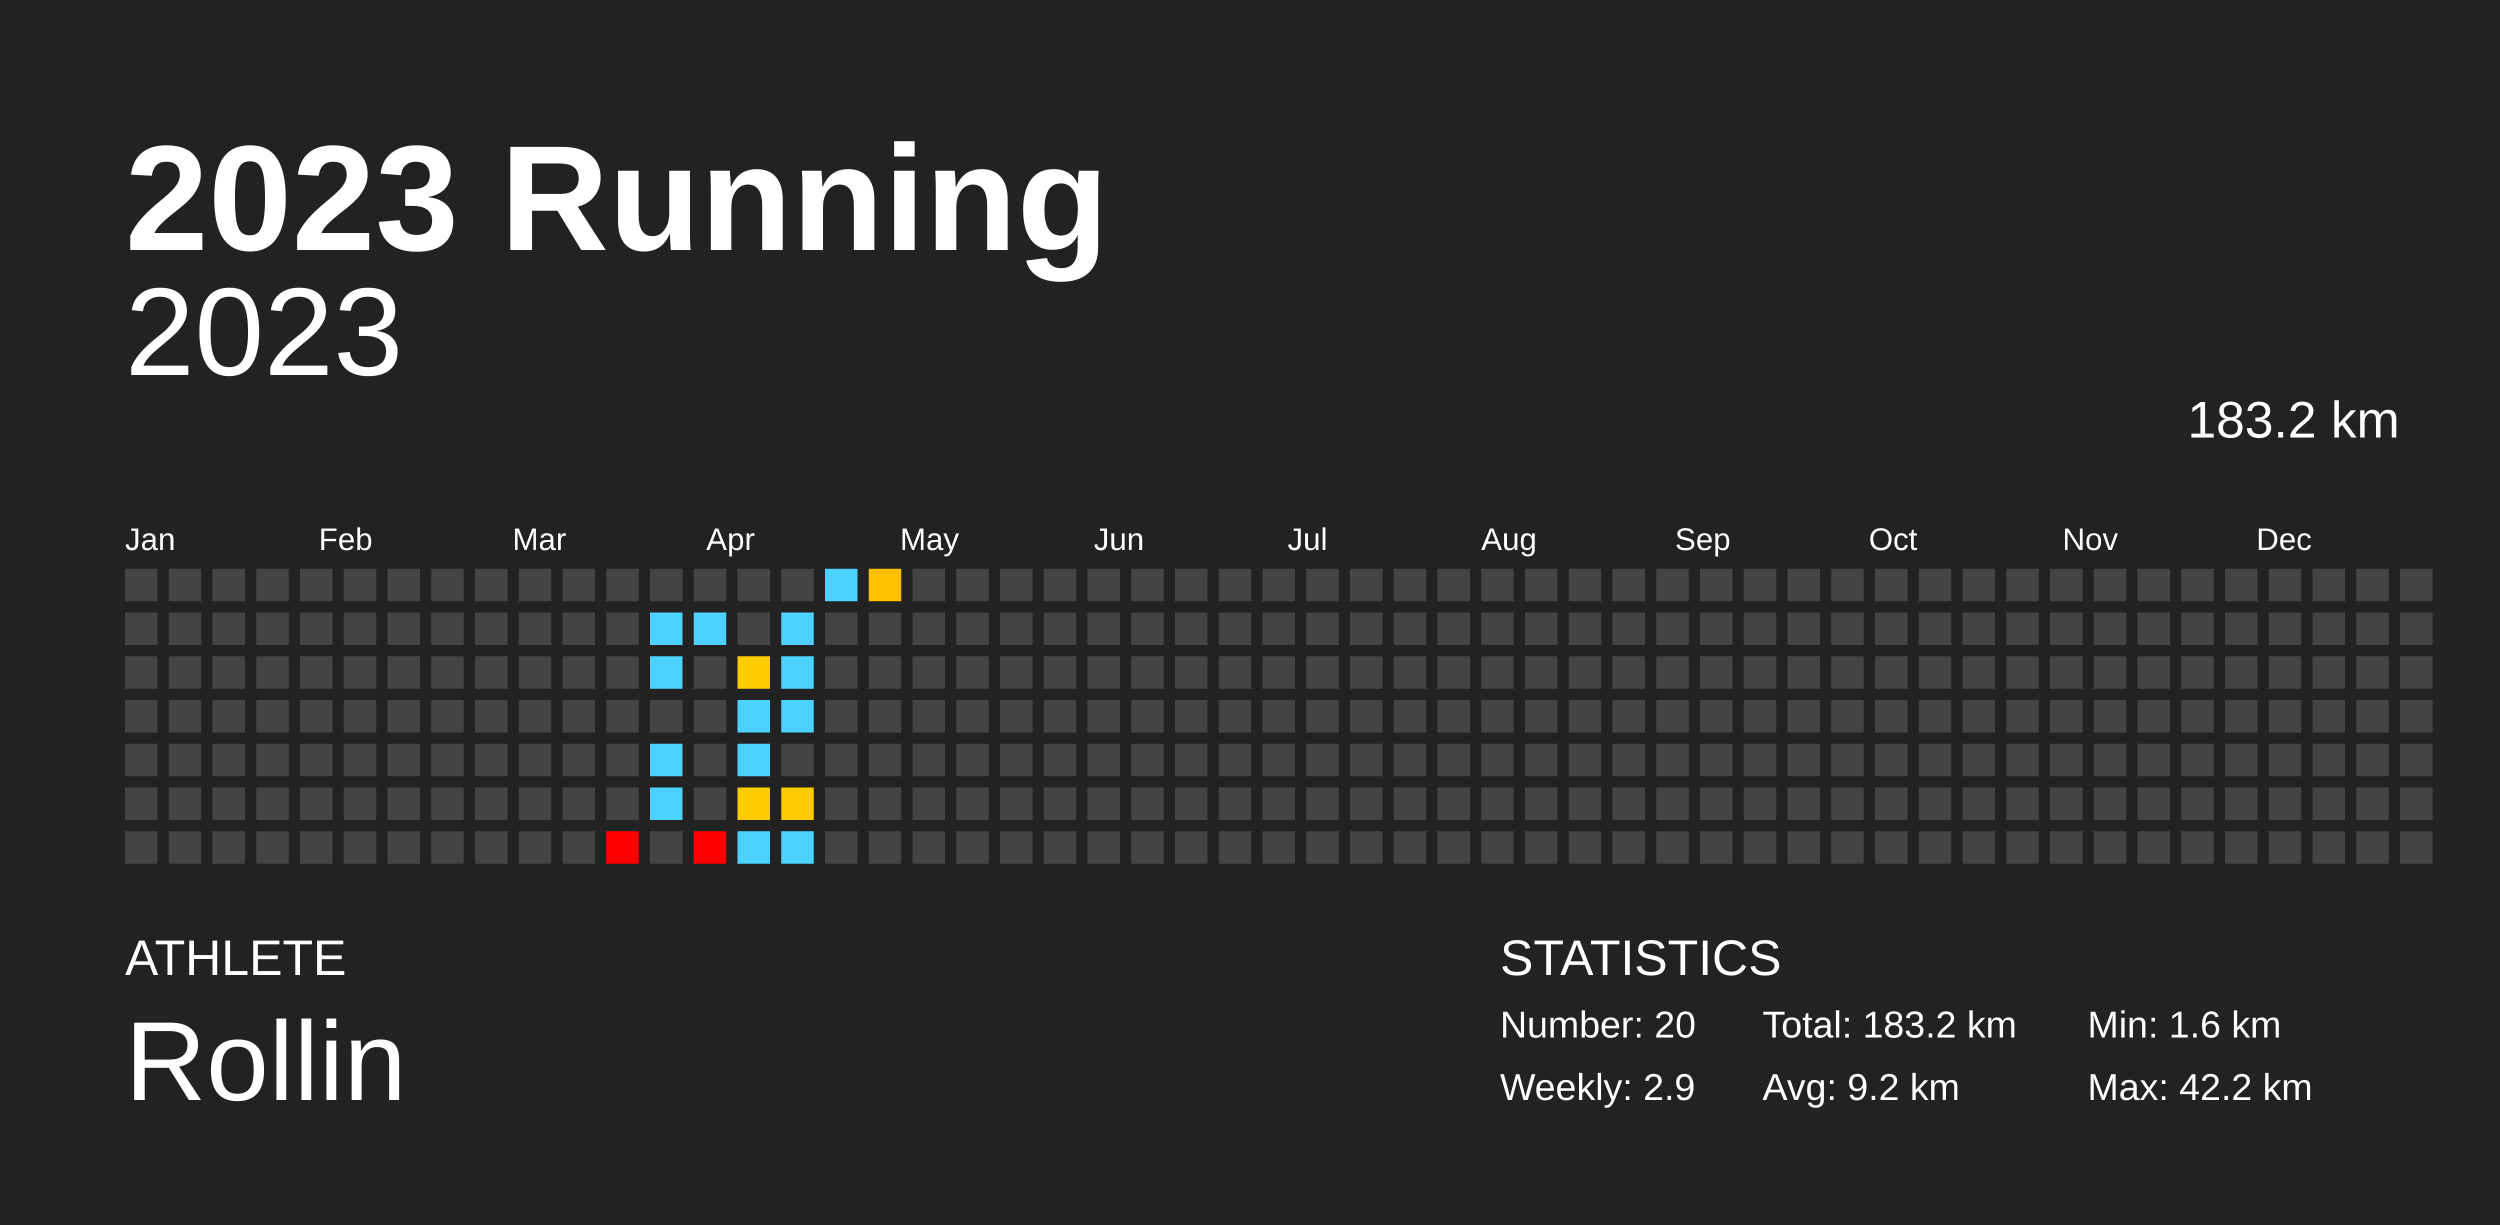
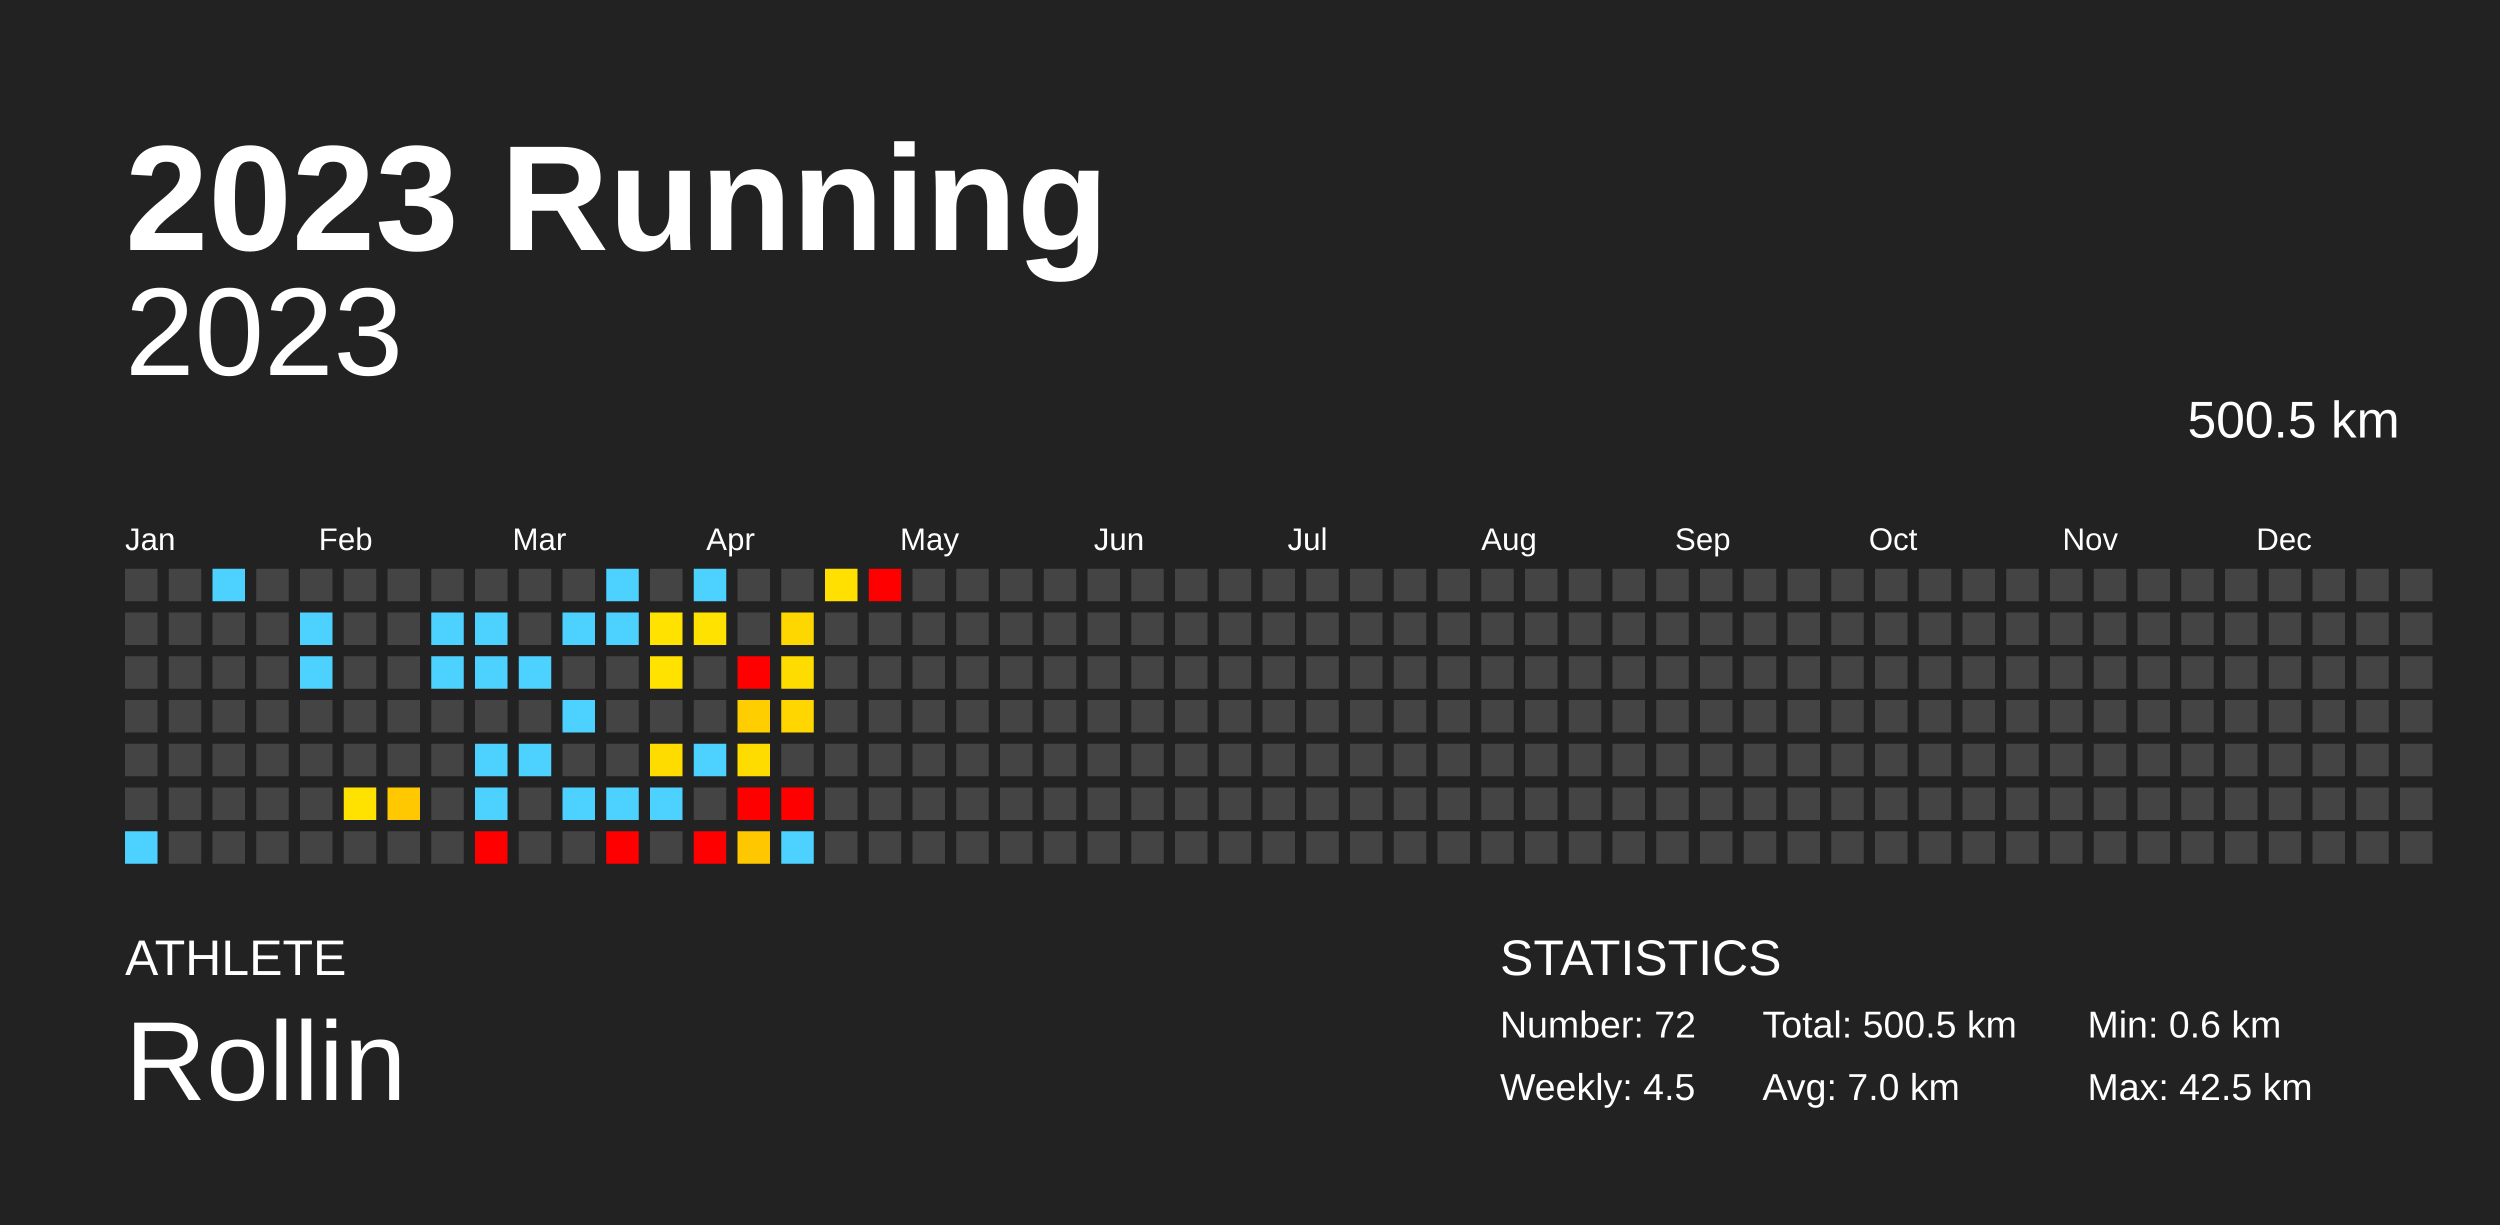
<svg xmlns="http://www.w3.org/2000/svg" baseProfile="full" height="98mm" version="1.1" viewBox="0,0,200,98" width="200mm">
  <defs />
  <rect fill="#222222" height="98" width="200" x="0" y="0" />
  <text fill="#FFFFFF" style="font-size:12px; font-family:Arial; font-weight:bold;" x="10" y="20">2023 Running</text>
  <text fill="#FFFFFF" style="font-size:4px; font-family:Arial" x="10" y="78">ATHLETE</text>
  <text fill="#FFFFFF" style="font-size:9px; font-family:Arial" x="10" y="88">Rollin</text>
  <text fill="#FFFFFF" style="font-size:4px; font-family:Arial" x="120" y="78">STATISTICS</text>
-   <text fill="#FFFFFF" style="font-size:3px; font-family:Arial" x="120" y="83">Number: 20</text>
-   <text fill="#FFFFFF" style="font-size:3px; font-family:Arial" x="120" y="88">Weekly: 2.9</text>
-   <text fill="#FFFFFF" style="font-size:3px; font-family:Arial" x="141" y="83">Total: 183.2 km</text>
-   <text fill="#FFFFFF" style="font-size:3px; font-family:Arial" x="141" y="88">Avg: 9.2 km</text>
-   <text fill="#FFFFFF" style="font-size:3px; font-family:Arial" x="167" y="83">Min: 1.6 km</text>
-   <text fill="#FFFFFF" style="font-size:3px; font-family:Arial" x="167" y="88">Max: 42.2 km</text>
+   <text fill="#FFFFFF" style="font-size:3px; font-family:Arial" x="120" y="83">Number: 72</text>
+   <text fill="#FFFFFF" style="font-size:3px; font-family:Arial" x="120" y="88">Weekly: 4.5</text>
+   <text fill="#FFFFFF" style="font-size:3px; font-family:Arial" x="141" y="83">Total: 500.5 km</text>
+   <text fill="#FFFFFF" style="font-size:3px; font-family:Arial" x="141" y="88">Avg: 7.0 km</text>
+   <text fill="#FFFFFF" style="font-size:3px; font-family:Arial" x="167" y="83">Min: 0.6 km</text>
+   <text fill="#FFFFFF" style="font-size:3px; font-family:Arial" x="167" y="88">Max: 42.5 km</text>
  <text alignment-baseline="hanging" fill="#FFFFFF" style="font-size:10.0px; font-family:Arial;" x="10" y="30">2023</text>
-   <text alignment-baseline="hanging" fill="#FFFFFF" style="font-size:4.125px; font-family:Arial;" x="175" y="35">183.2 km</text>
+   <text alignment-baseline="hanging" fill="#FFFFFF" style="font-size:4.125px; font-family:Arial;" x="175" y="35">500.5 km</text>
  <text fill="#FFFFFF" style="font-size:2.5px; font-family:Arial" x="10.0" y="44">Jan</text>
  <text fill="#FFFFFF" style="font-size:2.5px; font-family:Arial" x="25.5" y="44">Feb</text>
  <text fill="#FFFFFF" style="font-size:2.5px; font-family:Arial" x="41.0" y="44">Mar</text>
  <text fill="#FFFFFF" style="font-size:2.5px; font-family:Arial" x="56.5" y="44">Apr</text>
  <text fill="#FFFFFF" style="font-size:2.5px; font-family:Arial" x="72.0" y="44">May</text>
  <text fill="#FFFFFF" style="font-size:2.5px; font-family:Arial" x="87.5" y="44">Jun</text>
  <text fill="#FFFFFF" style="font-size:2.5px; font-family:Arial" x="103.0" y="44">Jul</text>
  <text fill="#FFFFFF" style="font-size:2.5px; font-family:Arial" x="118.5" y="44">Aug</text>
  <text fill="#FFFFFF" style="font-size:2.5px; font-family:Arial" x="134.0" y="44">Sep</text>
  <text fill="#FFFFFF" style="font-size:2.5px; font-family:Arial" x="149.5" y="44">Oct</text>
  <text fill="#FFFFFF" style="font-size:2.5px; font-family:Arial" x="165.0" y="44">Nov</text>
  <text fill="#FFFFFF" style="font-size:2.5px; font-family:Arial" x="180.5" y="44">Dec</text>
  <rect fill="#444444" height="2.6" width="2.6" x="10.0" y="45.5" />
  <rect fill="#444444" height="2.6" width="2.6" x="10.0" y="49.0" />
  <rect fill="#444444" height="2.6" width="2.6" x="10.0" y="52.5" />
  <rect fill="#444444" height="2.6" width="2.6" x="10.0" y="56.0" />
  <rect fill="#444444" height="2.6" width="2.6" x="10.0" y="59.5" />
  <rect fill="#444444" height="2.6" width="2.6" x="10.0" y="63.0" />
-   <rect fill="#444444" height="2.6" width="2.6" x="10.0" y="66.5" />
+   <rect fill="#4dd2ff" height="2.6" width="2.6" x="10.0" y="66.5" />
  <rect fill="#444444" height="2.6" width="2.6" x="13.5" y="45.5" />
  <rect fill="#444444" height="2.6" width="2.6" x="13.5" y="49.0" />
  <rect fill="#444444" height="2.6" width="2.6" x="13.5" y="52.5" />
  <rect fill="#444444" height="2.6" width="2.6" x="13.5" y="56.0" />
  <rect fill="#444444" height="2.6" width="2.6" x="13.5" y="59.5" />
  <rect fill="#444444" height="2.6" width="2.6" x="13.5" y="63.0" />
  <rect fill="#444444" height="2.6" width="2.6" x="13.5" y="66.5" />
-   <rect fill="#444444" height="2.6" width="2.6" x="17.0" y="45.5" />
+   <rect fill="#4dd2ff" height="2.6" width="2.6" x="17.0" y="45.5" />
  <rect fill="#444444" height="2.6" width="2.6" x="17.0" y="49.0" />
  <rect fill="#444444" height="2.6" width="2.6" x="17.0" y="52.5" />
  <rect fill="#444444" height="2.6" width="2.6" x="17.0" y="56.0" />
  <rect fill="#444444" height="2.6" width="2.6" x="17.0" y="59.5" />
  <rect fill="#444444" height="2.6" width="2.6" x="17.0" y="63.0" />
  <rect fill="#444444" height="2.6" width="2.6" x="17.0" y="66.5" />
  <rect fill="#444444" height="2.6" width="2.6" x="20.5" y="45.5" />
  <rect fill="#444444" height="2.6" width="2.6" x="20.5" y="49.0" />
  <rect fill="#444444" height="2.6" width="2.6" x="20.5" y="52.5" />
  <rect fill="#444444" height="2.6" width="2.6" x="20.5" y="56.0" />
  <rect fill="#444444" height="2.6" width="2.6" x="20.5" y="59.5" />
  <rect fill="#444444" height="2.6" width="2.6" x="20.5" y="63.0" />
  <rect fill="#444444" height="2.6" width="2.6" x="20.5" y="66.5" />
  <rect fill="#444444" height="2.6" width="2.6" x="24.0" y="45.5" />
-   <rect fill="#444444" height="2.6" width="2.6" x="24.0" y="49.0" />
-   <rect fill="#444444" height="2.6" width="2.6" x="24.0" y="52.5" />
+   <rect fill="#4dd2ff" height="2.6" width="2.6" x="24.0" y="49.0" />
+   <rect fill="#4dd2ff" height="2.6" width="2.6" x="24.0" y="52.5" />
  <rect fill="#444444" height="2.6" width="2.6" x="24.0" y="56.0" />
  <rect fill="#444444" height="2.6" width="2.6" x="24.0" y="59.5" />
  <rect fill="#444444" height="2.6" width="2.6" x="24.0" y="63.0" />
  <rect fill="#444444" height="2.6" width="2.6" x="24.0" y="66.5" />
  <rect fill="#444444" height="2.6" width="2.6" x="27.5" y="45.5" />
  <rect fill="#444444" height="2.6" width="2.6" x="27.5" y="49.0" />
  <rect fill="#444444" height="2.6" width="2.6" x="27.5" y="52.5" />
  <rect fill="#444444" height="2.6" width="2.6" x="27.5" y="56.0" />
  <rect fill="#444444" height="2.6" width="2.6" x="27.5" y="59.5" />
-   <rect fill="#444444" height="2.6" width="2.6" x="27.5" y="63.0" />
+   <rect fill="#ffe200" height="2.6" width="2.6" x="27.5" y="63.0" />
  <rect fill="#444444" height="2.6" width="2.6" x="27.5" y="66.5" />
  <rect fill="#444444" height="2.6" width="2.6" x="31.0" y="45.5" />
  <rect fill="#444444" height="2.6" width="2.6" x="31.0" y="49.0" />
  <rect fill="#444444" height="2.6" width="2.6" x="31.0" y="52.5" />
  <rect fill="#444444" height="2.6" width="2.6" x="31.0" y="56.0" />
  <rect fill="#444444" height="2.6" width="2.6" x="31.0" y="59.5" />
-   <rect fill="#444444" height="2.6" width="2.6" x="31.0" y="63.0" />
+   <rect fill="#ffc800" height="2.6" width="2.6" x="31.0" y="63.0" />
  <rect fill="#444444" height="2.6" width="2.6" x="31.0" y="66.5" />
  <rect fill="#444444" height="2.6" width="2.6" x="34.5" y="45.5" />
-   <rect fill="#444444" height="2.6" width="2.6" x="34.5" y="49.0" />
-   <rect fill="#444444" height="2.6" width="2.6" x="34.5" y="52.5" />
+   <rect fill="#4dd2ff" height="2.6" width="2.6" x="34.5" y="49.0" />
+   <rect fill="#4dd2ff" height="2.6" width="2.6" x="34.5" y="52.5" />
  <rect fill="#444444" height="2.6" width="2.6" x="34.5" y="56.0" />
  <rect fill="#444444" height="2.6" width="2.6" x="34.5" y="59.5" />
  <rect fill="#444444" height="2.6" width="2.6" x="34.5" y="63.0" />
  <rect fill="#444444" height="2.6" width="2.6" x="34.5" y="66.5" />
  <rect fill="#444444" height="2.6" width="2.6" x="38.0" y="45.5" />
-   <rect fill="#444444" height="2.6" width="2.6" x="38.0" y="49.0" />
-   <rect fill="#444444" height="2.6" width="2.6" x="38.0" y="52.5" />
+   <rect fill="#4dd2ff" height="2.6" width="2.6" x="38.0" y="49.0" />
+   <rect fill="#4dd2ff" height="2.6" width="2.6" x="38.0" y="52.5" />
  <rect fill="#444444" height="2.6" width="2.6" x="38.0" y="56.0" />
-   <rect fill="#444444" height="2.6" width="2.6" x="38.0" y="59.5" />
-   <rect fill="#444444" height="2.6" width="2.6" x="38.0" y="63.0" />
-   <rect fill="#444444" height="2.6" width="2.6" x="38.0" y="66.5" />
+   <rect fill="#4dd2ff" height="2.6" width="2.6" x="38.0" y="59.5" />
+   <rect fill="#4dd2ff" height="2.6" width="2.6" x="38.0" y="63.0" />
+   <rect fill="red" height="2.6" width="2.6" x="38.0" y="66.5" />
  <rect fill="#444444" height="2.6" width="2.6" x="41.5" y="45.5" />
  <rect fill="#444444" height="2.6" width="2.6" x="41.5" y="49.0" />
-   <rect fill="#444444" height="2.6" width="2.6" x="41.5" y="52.5" />
+   <rect fill="#4dd2ff" height="2.6" width="2.6" x="41.5" y="52.5" />
  <rect fill="#444444" height="2.6" width="2.6" x="41.5" y="56.0" />
-   <rect fill="#444444" height="2.6" width="2.6" x="41.5" y="59.5" />
+   <rect fill="#4dd2ff" height="2.6" width="2.6" x="41.5" y="59.5" />
  <rect fill="#444444" height="2.6" width="2.6" x="41.5" y="63.0" />
  <rect fill="#444444" height="2.6" width="2.6" x="41.5" y="66.5" />
  <rect fill="#444444" height="2.6" width="2.6" x="45.0" y="45.5" />
-   <rect fill="#444444" height="2.6" width="2.6" x="45.0" y="49.0" />
+   <rect fill="#4dd2ff" height="2.6" width="2.6" x="45.0" y="49.0" />
  <rect fill="#444444" height="2.6" width="2.6" x="45.0" y="52.5" />
-   <rect fill="#444444" height="2.6" width="2.6" x="45.0" y="56.0" />
+   <rect fill="#4dd2ff" height="2.6" width="2.6" x="45.0" y="56.0" />
  <rect fill="#444444" height="2.6" width="2.6" x="45.0" y="59.5" />
-   <rect fill="#444444" height="2.6" width="2.6" x="45.0" y="63.0" />
+   <rect fill="#4dd2ff" height="2.6" width="2.6" x="45.0" y="63.0" />
  <rect fill="#444444" height="2.6" width="2.6" x="45.0" y="66.5" />
-   <rect fill="#444444" height="2.6" width="2.6" x="48.5" y="45.5" />
-   <rect fill="#444444" height="2.6" width="2.6" x="48.5" y="49.0" />
+   <rect fill="#4dd2ff" height="2.6" width="2.6" x="48.5" y="45.5" />
+   <rect fill="#4dd2ff" height="2.6" width="2.6" x="48.5" y="49.0" />
  <rect fill="#444444" height="2.6" width="2.6" x="48.5" y="52.5" />
  <rect fill="#444444" height="2.6" width="2.6" x="48.5" y="56.0" />
  <rect fill="#444444" height="2.6" width="2.6" x="48.5" y="59.5" />
-   <rect fill="#444444" height="2.6" width="2.6" x="48.5" y="63.0" />
+   <rect fill="#4dd2ff" height="2.6" width="2.6" x="48.5" y="63.0" />
  <rect fill="red" height="2.6" width="2.6" x="48.5" y="66.5" />
  <rect fill="#444444" height="2.6" width="2.6" x="52.0" y="45.5" />
-   <rect fill="#4dd2ff" height="2.6" width="2.6" x="52.0" y="49.0" />
-   <rect fill="#4dd2ff" height="2.6" width="2.6" x="52.0" y="52.5" />
+   <rect fill="#ffe200" height="2.6" width="2.6" x="52.0" y="49.0" />
+   <rect fill="#ffe200" height="2.6" width="2.6" x="52.0" y="52.5" />
  <rect fill="#444444" height="2.6" width="2.6" x="52.0" y="56.0" />
-   <rect fill="#4dd2ff" height="2.6" width="2.6" x="52.0" y="59.5" />
+   <rect fill="#ffdc00" height="2.6" width="2.6" x="52.0" y="59.5" />
  <rect fill="#4dd2ff" height="2.6" width="2.6" x="52.0" y="63.0" />
  <rect fill="#444444" height="2.6" width="2.6" x="52.0" y="66.5" />
-   <rect fill="#444444" height="2.6" width="2.6" x="55.5" y="45.5" />
-   <rect fill="#4dd2ff" height="2.6" width="2.6" x="55.5" y="49.0" />
+   <rect fill="#4dd2ff" height="2.6" width="2.6" x="55.5" y="45.5" />
+   <rect fill="#ffe200" height="2.6" width="2.6" x="55.5" y="49.0" />
  <rect fill="#444444" height="2.6" width="2.6" x="55.5" y="52.5" />
  <rect fill="#444444" height="2.6" width="2.6" x="55.5" y="56.0" />
-   <rect fill="#444444" height="2.6" width="2.6" x="55.5" y="59.5" />
+   <rect fill="#4dd2ff" height="2.6" width="2.6" x="55.5" y="59.5" />
  <rect fill="#444444" height="2.6" width="2.6" x="55.5" y="63.0" />
  <rect fill="red" height="2.6" width="2.6" x="55.5" y="66.5" />
  <rect fill="#444444" height="2.6" width="2.6" x="59.0" y="45.5" />
  <rect fill="#444444" height="2.6" width="2.6" x="59.0" y="49.0" />
-   <rect fill="#ffcc00" height="2.6" width="2.6" x="59.0" y="52.5" />
-   <rect fill="#4dd2ff" height="2.6" width="2.6" x="59.0" y="56.0" />
-   <rect fill="#4dd2ff" height="2.6" width="2.6" x="59.0" y="59.5" />
-   <rect fill="#ffcc00" height="2.6" width="2.6" x="59.0" y="63.0" />
-   <rect fill="#4dd2ff" height="2.6" width="2.6" x="59.0" y="66.5" />
+   <rect fill="red" height="2.6" width="2.6" x="59.0" y="52.5" />
+   <rect fill="#ffce00" height="2.6" width="2.6" x="59.0" y="56.0" />
+   <rect fill="#ffdc00" height="2.6" width="2.6" x="59.0" y="59.5" />
+   <rect fill="red" height="2.6" width="2.6" x="59.0" y="63.0" />
+   <rect fill="#ffc700" height="2.6" width="2.6" x="59.0" y="66.5" />
  <rect fill="#444444" height="2.6" width="2.6" x="62.5" y="45.5" />
-   <rect fill="#4dd2ff" height="2.6" width="2.6" x="62.5" y="49.0" />
-   <rect fill="#4dd2ff" height="2.6" width="2.6" x="62.5" y="52.5" />
-   <rect fill="#4dd2ff" height="2.6" width="2.6" x="62.5" y="56.0" />
+   <rect fill="#ffd700" height="2.6" width="2.6" x="62.5" y="49.0" />
+   <rect fill="#ffdc00" height="2.6" width="2.6" x="62.5" y="52.5" />
+   <rect fill="#ffd600" height="2.6" width="2.6" x="62.5" y="56.0" />
  <rect fill="#444444" height="2.6" width="2.6" x="62.5" y="59.5" />
-   <rect fill="#ffca00" height="2.6" width="2.6" x="62.5" y="63.0" />
+   <rect fill="red" height="2.6" width="2.6" x="62.5" y="63.0" />
  <rect fill="#4dd2ff" height="2.6" width="2.6" x="62.5" y="66.5" />
-   <rect fill="#4dd2ff" height="2.6" width="2.6" x="66.0" y="45.5" />
+   <rect fill="#ffe000" height="2.6" width="2.6" x="66.0" y="45.5" />
  <rect fill="#444444" height="2.6" width="2.6" x="66.0" y="49.0" />
  <rect fill="#444444" height="2.6" width="2.6" x="66.0" y="52.5" />
  <rect fill="#444444" height="2.6" width="2.6" x="66.0" y="56.0" />
  <rect fill="#444444" height="2.6" width="2.6" x="66.0" y="59.5" />
  <rect fill="#444444" height="2.6" width="2.6" x="66.0" y="63.0" />
  <rect fill="#444444" height="2.6" width="2.6" x="66.0" y="66.5" />
-   <rect fill="#ffbf00" height="2.6" width="2.6" x="69.5" y="45.5" />
+   <rect fill="red" height="2.6" width="2.6" x="69.5" y="45.5" />
  <rect fill="#444444" height="2.6" width="2.6" x="69.5" y="49.0" />
  <rect fill="#444444" height="2.6" width="2.6" x="69.5" y="52.5" />
  <rect fill="#444444" height="2.6" width="2.6" x="69.5" y="56.0" />
  <rect fill="#444444" height="2.6" width="2.6" x="69.5" y="59.5" />
  <rect fill="#444444" height="2.6" width="2.6" x="69.5" y="63.0" />
  <rect fill="#444444" height="2.6" width="2.6" x="69.5" y="66.5" />
  <rect fill="#444444" height="2.6" width="2.6" x="73.0" y="45.5" />
  <rect fill="#444444" height="2.6" width="2.6" x="73.0" y="49.0" />
  <rect fill="#444444" height="2.6" width="2.6" x="73.0" y="52.5" />
  <rect fill="#444444" height="2.6" width="2.6" x="73.0" y="56.0" />
  <rect fill="#444444" height="2.6" width="2.6" x="73.0" y="59.5" />
  <rect fill="#444444" height="2.6" width="2.6" x="73.0" y="63.0" />
  <rect fill="#444444" height="2.6" width="2.6" x="73.0" y="66.5" />
  <rect fill="#444444" height="2.6" width="2.6" x="76.5" y="45.5" />
  <rect fill="#444444" height="2.6" width="2.6" x="76.5" y="49.0" />
  <rect fill="#444444" height="2.6" width="2.6" x="76.5" y="52.5" />
  <rect fill="#444444" height="2.6" width="2.6" x="76.5" y="56.0" />
  <rect fill="#444444" height="2.6" width="2.6" x="76.5" y="59.5" />
  <rect fill="#444444" height="2.6" width="2.6" x="76.5" y="63.0" />
  <rect fill="#444444" height="2.6" width="2.6" x="76.5" y="66.5" />
  <rect fill="#444444" height="2.6" width="2.6" x="80.0" y="45.5" />
  <rect fill="#444444" height="2.6" width="2.6" x="80.0" y="49.0" />
  <rect fill="#444444" height="2.6" width="2.6" x="80.0" y="52.5" />
  <rect fill="#444444" height="2.6" width="2.6" x="80.0" y="56.0" />
  <rect fill="#444444" height="2.6" width="2.6" x="80.0" y="59.5" />
  <rect fill="#444444" height="2.6" width="2.6" x="80.0" y="63.0" />
  <rect fill="#444444" height="2.6" width="2.6" x="80.0" y="66.5" />
  <rect fill="#444444" height="2.6" width="2.6" x="83.5" y="45.5" />
  <rect fill="#444444" height="2.6" width="2.6" x="83.5" y="49.0" />
  <rect fill="#444444" height="2.6" width="2.6" x="83.5" y="52.5" />
  <rect fill="#444444" height="2.6" width="2.6" x="83.5" y="56.0" />
  <rect fill="#444444" height="2.6" width="2.6" x="83.5" y="59.5" />
  <rect fill="#444444" height="2.6" width="2.6" x="83.5" y="63.0" />
  <rect fill="#444444" height="2.6" width="2.6" x="83.5" y="66.5" />
  <rect fill="#444444" height="2.6" width="2.6" x="87.0" y="45.5" />
  <rect fill="#444444" height="2.6" width="2.6" x="87.0" y="49.0" />
  <rect fill="#444444" height="2.6" width="2.6" x="87.0" y="52.5" />
  <rect fill="#444444" height="2.6" width="2.6" x="87.0" y="56.0" />
  <rect fill="#444444" height="2.6" width="2.6" x="87.0" y="59.5" />
  <rect fill="#444444" height="2.6" width="2.6" x="87.0" y="63.0" />
  <rect fill="#444444" height="2.6" width="2.6" x="87.0" y="66.5" />
  <rect fill="#444444" height="2.6" width="2.6" x="90.5" y="45.5" />
  <rect fill="#444444" height="2.6" width="2.6" x="90.5" y="49.0" />
  <rect fill="#444444" height="2.6" width="2.6" x="90.5" y="52.5" />
  <rect fill="#444444" height="2.6" width="2.6" x="90.5" y="56.0" />
  <rect fill="#444444" height="2.6" width="2.6" x="90.5" y="59.5" />
  <rect fill="#444444" height="2.6" width="2.6" x="90.5" y="63.0" />
  <rect fill="#444444" height="2.6" width="2.6" x="90.5" y="66.5" />
  <rect fill="#444444" height="2.6" width="2.6" x="94.0" y="45.5" />
  <rect fill="#444444" height="2.6" width="2.6" x="94.0" y="49.0" />
  <rect fill="#444444" height="2.6" width="2.6" x="94.0" y="52.5" />
  <rect fill="#444444" height="2.6" width="2.6" x="94.0" y="56.0" />
  <rect fill="#444444" height="2.6" width="2.6" x="94.0" y="59.5" />
  <rect fill="#444444" height="2.6" width="2.6" x="94.0" y="63.0" />
  <rect fill="#444444" height="2.6" width="2.6" x="94.0" y="66.5" />
  <rect fill="#444444" height="2.6" width="2.6" x="97.5" y="45.5" />
  <rect fill="#444444" height="2.6" width="2.6" x="97.5" y="49.0" />
  <rect fill="#444444" height="2.6" width="2.6" x="97.5" y="52.5" />
  <rect fill="#444444" height="2.6" width="2.6" x="97.5" y="56.0" />
  <rect fill="#444444" height="2.6" width="2.6" x="97.5" y="59.5" />
  <rect fill="#444444" height="2.6" width="2.6" x="97.5" y="63.0" />
  <rect fill="#444444" height="2.6" width="2.6" x="97.5" y="66.5" />
  <rect fill="#444444" height="2.6" width="2.6" x="101.0" y="45.5" />
  <rect fill="#444444" height="2.6" width="2.6" x="101.0" y="49.0" />
  <rect fill="#444444" height="2.6" width="2.6" x="101.0" y="52.5" />
  <rect fill="#444444" height="2.6" width="2.6" x="101.0" y="56.0" />
  <rect fill="#444444" height="2.6" width="2.6" x="101.0" y="59.5" />
  <rect fill="#444444" height="2.6" width="2.6" x="101.0" y="63.0" />
  <rect fill="#444444" height="2.6" width="2.6" x="101.0" y="66.5" />
  <rect fill="#444444" height="2.6" width="2.6" x="104.5" y="45.5" />
  <rect fill="#444444" height="2.6" width="2.6" x="104.5" y="49.0" />
  <rect fill="#444444" height="2.6" width="2.6" x="104.5" y="52.5" />
  <rect fill="#444444" height="2.6" width="2.6" x="104.5" y="56.0" />
  <rect fill="#444444" height="2.6" width="2.6" x="104.5" y="59.5" />
  <rect fill="#444444" height="2.6" width="2.6" x="104.5" y="63.0" />
  <rect fill="#444444" height="2.6" width="2.6" x="104.5" y="66.5" />
  <rect fill="#444444" height="2.6" width="2.6" x="108.0" y="45.5" />
  <rect fill="#444444" height="2.6" width="2.6" x="108.0" y="49.0" />
  <rect fill="#444444" height="2.6" width="2.6" x="108.0" y="52.5" />
  <rect fill="#444444" height="2.6" width="2.6" x="108.0" y="56.0" />
  <rect fill="#444444" height="2.6" width="2.6" x="108.0" y="59.5" />
  <rect fill="#444444" height="2.6" width="2.6" x="108.0" y="63.0" />
  <rect fill="#444444" height="2.6" width="2.6" x="108.0" y="66.5" />
  <rect fill="#444444" height="2.6" width="2.6" x="111.5" y="45.5" />
  <rect fill="#444444" height="2.6" width="2.6" x="111.5" y="49.0" />
  <rect fill="#444444" height="2.6" width="2.6" x="111.5" y="52.5" />
  <rect fill="#444444" height="2.6" width="2.6" x="111.5" y="56.0" />
  <rect fill="#444444" height="2.6" width="2.6" x="111.5" y="59.5" />
  <rect fill="#444444" height="2.6" width="2.6" x="111.5" y="63.0" />
  <rect fill="#444444" height="2.6" width="2.6" x="111.5" y="66.5" />
  <rect fill="#444444" height="2.6" width="2.6" x="115.0" y="45.5" />
  <rect fill="#444444" height="2.6" width="2.6" x="115.0" y="49.0" />
  <rect fill="#444444" height="2.6" width="2.6" x="115.0" y="52.5" />
  <rect fill="#444444" height="2.6" width="2.6" x="115.0" y="56.0" />
  <rect fill="#444444" height="2.6" width="2.6" x="115.0" y="59.5" />
  <rect fill="#444444" height="2.6" width="2.6" x="115.0" y="63.0" />
  <rect fill="#444444" height="2.6" width="2.6" x="115.0" y="66.5" />
  <rect fill="#444444" height="2.6" width="2.6" x="118.5" y="45.5" />
  <rect fill="#444444" height="2.6" width="2.6" x="118.5" y="49.0" />
  <rect fill="#444444" height="2.6" width="2.6" x="118.5" y="52.5" />
  <rect fill="#444444" height="2.6" width="2.6" x="118.5" y="56.0" />
  <rect fill="#444444" height="2.6" width="2.6" x="118.5" y="59.5" />
  <rect fill="#444444" height="2.6" width="2.6" x="118.5" y="63.0" />
  <rect fill="#444444" height="2.6" width="2.6" x="118.5" y="66.5" />
  <rect fill="#444444" height="2.6" width="2.6" x="122.0" y="45.5" />
  <rect fill="#444444" height="2.6" width="2.6" x="122.0" y="49.0" />
  <rect fill="#444444" height="2.6" width="2.6" x="122.0" y="52.5" />
  <rect fill="#444444" height="2.6" width="2.6" x="122.0" y="56.0" />
  <rect fill="#444444" height="2.6" width="2.6" x="122.0" y="59.5" />
  <rect fill="#444444" height="2.6" width="2.6" x="122.0" y="63.0" />
  <rect fill="#444444" height="2.6" width="2.6" x="122.0" y="66.5" />
  <rect fill="#444444" height="2.6" width="2.6" x="125.5" y="45.5" />
  <rect fill="#444444" height="2.6" width="2.6" x="125.5" y="49.0" />
  <rect fill="#444444" height="2.6" width="2.6" x="125.5" y="52.5" />
  <rect fill="#444444" height="2.6" width="2.6" x="125.5" y="56.0" />
  <rect fill="#444444" height="2.6" width="2.6" x="125.5" y="59.5" />
  <rect fill="#444444" height="2.6" width="2.6" x="125.5" y="63.0" />
  <rect fill="#444444" height="2.6" width="2.6" x="125.5" y="66.5" />
  <rect fill="#444444" height="2.6" width="2.6" x="129.0" y="45.5" />
  <rect fill="#444444" height="2.6" width="2.6" x="129.0" y="49.0" />
  <rect fill="#444444" height="2.6" width="2.6" x="129.0" y="52.5" />
  <rect fill="#444444" height="2.6" width="2.6" x="129.0" y="56.0" />
  <rect fill="#444444" height="2.6" width="2.6" x="129.0" y="59.5" />
  <rect fill="#444444" height="2.6" width="2.6" x="129.0" y="63.0" />
  <rect fill="#444444" height="2.6" width="2.6" x="129.0" y="66.5" />
  <rect fill="#444444" height="2.6" width="2.6" x="132.5" y="45.5" />
  <rect fill="#444444" height="2.6" width="2.6" x="132.5" y="49.0" />
  <rect fill="#444444" height="2.6" width="2.6" x="132.5" y="52.5" />
  <rect fill="#444444" height="2.6" width="2.6" x="132.5" y="56.0" />
  <rect fill="#444444" height="2.6" width="2.6" x="132.5" y="59.5" />
  <rect fill="#444444" height="2.6" width="2.6" x="132.5" y="63.0" />
  <rect fill="#444444" height="2.6" width="2.6" x="132.5" y="66.5" />
  <rect fill="#444444" height="2.6" width="2.6" x="136.0" y="45.5" />
  <rect fill="#444444" height="2.6" width="2.6" x="136.0" y="49.0" />
  <rect fill="#444444" height="2.6" width="2.6" x="136.0" y="52.5" />
  <rect fill="#444444" height="2.6" width="2.6" x="136.0" y="56.0" />
  <rect fill="#444444" height="2.6" width="2.6" x="136.0" y="59.5" />
  <rect fill="#444444" height="2.6" width="2.6" x="136.0" y="63.0" />
  <rect fill="#444444" height="2.6" width="2.6" x="136.0" y="66.5" />
  <rect fill="#444444" height="2.6" width="2.6" x="139.5" y="45.5" />
  <rect fill="#444444" height="2.6" width="2.6" x="139.5" y="49.0" />
  <rect fill="#444444" height="2.6" width="2.6" x="139.5" y="52.5" />
  <rect fill="#444444" height="2.6" width="2.6" x="139.5" y="56.0" />
  <rect fill="#444444" height="2.6" width="2.6" x="139.5" y="59.5" />
  <rect fill="#444444" height="2.6" width="2.6" x="139.5" y="63.0" />
  <rect fill="#444444" height="2.6" width="2.6" x="139.5" y="66.5" />
  <rect fill="#444444" height="2.6" width="2.6" x="143.0" y="45.5" />
  <rect fill="#444444" height="2.6" width="2.6" x="143.0" y="49.0" />
  <rect fill="#444444" height="2.6" width="2.6" x="143.0" y="52.5" />
  <rect fill="#444444" height="2.6" width="2.6" x="143.0" y="56.0" />
  <rect fill="#444444" height="2.6" width="2.6" x="143.0" y="59.5" />
  <rect fill="#444444" height="2.6" width="2.6" x="143.0" y="63.0" />
  <rect fill="#444444" height="2.6" width="2.6" x="143.0" y="66.5" />
  <rect fill="#444444" height="2.6" width="2.6" x="146.5" y="45.5" />
  <rect fill="#444444" height="2.6" width="2.6" x="146.5" y="49.0" />
  <rect fill="#444444" height="2.6" width="2.6" x="146.5" y="52.5" />
  <rect fill="#444444" height="2.6" width="2.6" x="146.5" y="56.0" />
  <rect fill="#444444" height="2.6" width="2.6" x="146.5" y="59.5" />
  <rect fill="#444444" height="2.6" width="2.6" x="146.5" y="63.0" />
  <rect fill="#444444" height="2.6" width="2.6" x="146.5" y="66.5" />
  <rect fill="#444444" height="2.6" width="2.6" x="150.0" y="45.5" />
  <rect fill="#444444" height="2.6" width="2.6" x="150.0" y="49.0" />
  <rect fill="#444444" height="2.6" width="2.6" x="150.0" y="52.5" />
  <rect fill="#444444" height="2.6" width="2.6" x="150.0" y="56.0" />
  <rect fill="#444444" height="2.6" width="2.6" x="150.0" y="59.5" />
  <rect fill="#444444" height="2.6" width="2.6" x="150.0" y="63.0" />
  <rect fill="#444444" height="2.6" width="2.6" x="150.0" y="66.5" />
  <rect fill="#444444" height="2.6" width="2.6" x="153.5" y="45.5" />
  <rect fill="#444444" height="2.6" width="2.6" x="153.5" y="49.0" />
  <rect fill="#444444" height="2.6" width="2.6" x="153.5" y="52.5" />
  <rect fill="#444444" height="2.6" width="2.6" x="153.5" y="56.0" />
  <rect fill="#444444" height="2.6" width="2.6" x="153.5" y="59.5" />
  <rect fill="#444444" height="2.6" width="2.6" x="153.5" y="63.0" />
  <rect fill="#444444" height="2.6" width="2.6" x="153.5" y="66.5" />
  <rect fill="#444444" height="2.6" width="2.6" x="157.0" y="45.5" />
  <rect fill="#444444" height="2.6" width="2.6" x="157.0" y="49.0" />
  <rect fill="#444444" height="2.6" width="2.6" x="157.0" y="52.5" />
  <rect fill="#444444" height="2.6" width="2.6" x="157.0" y="56.0" />
  <rect fill="#444444" height="2.6" width="2.6" x="157.0" y="59.5" />
  <rect fill="#444444" height="2.6" width="2.6" x="157.0" y="63.0" />
  <rect fill="#444444" height="2.6" width="2.6" x="157.0" y="66.5" />
  <rect fill="#444444" height="2.6" width="2.6" x="160.5" y="45.5" />
  <rect fill="#444444" height="2.6" width="2.6" x="160.5" y="49.0" />
  <rect fill="#444444" height="2.6" width="2.6" x="160.5" y="52.5" />
  <rect fill="#444444" height="2.6" width="2.6" x="160.5" y="56.0" />
  <rect fill="#444444" height="2.6" width="2.6" x="160.5" y="59.5" />
  <rect fill="#444444" height="2.6" width="2.6" x="160.5" y="63.0" />
  <rect fill="#444444" height="2.6" width="2.6" x="160.5" y="66.5" />
  <rect fill="#444444" height="2.6" width="2.6" x="164.0" y="45.5" />
  <rect fill="#444444" height="2.6" width="2.6" x="164.0" y="49.0" />
  <rect fill="#444444" height="2.6" width="2.6" x="164.0" y="52.5" />
  <rect fill="#444444" height="2.6" width="2.6" x="164.0" y="56.0" />
  <rect fill="#444444" height="2.6" width="2.6" x="164.0" y="59.5" />
  <rect fill="#444444" height="2.6" width="2.6" x="164.0" y="63.0" />
  <rect fill="#444444" height="2.6" width="2.6" x="164.0" y="66.5" />
  <rect fill="#444444" height="2.6" width="2.6" x="167.5" y="45.5" />
  <rect fill="#444444" height="2.6" width="2.6" x="167.5" y="49.0" />
  <rect fill="#444444" height="2.6" width="2.6" x="167.5" y="52.5" />
  <rect fill="#444444" height="2.6" width="2.6" x="167.5" y="56.0" />
  <rect fill="#444444" height="2.6" width="2.6" x="167.5" y="59.5" />
  <rect fill="#444444" height="2.6" width="2.6" x="167.5" y="63.0" />
  <rect fill="#444444" height="2.6" width="2.6" x="167.5" y="66.5" />
  <rect fill="#444444" height="2.6" width="2.6" x="171.0" y="45.5" />
  <rect fill="#444444" height="2.6" width="2.6" x="171.0" y="49.0" />
  <rect fill="#444444" height="2.6" width="2.6" x="171.0" y="52.5" />
  <rect fill="#444444" height="2.6" width="2.6" x="171.0" y="56.0" />
  <rect fill="#444444" height="2.6" width="2.6" x="171.0" y="59.5" />
  <rect fill="#444444" height="2.6" width="2.6" x="171.0" y="63.0" />
  <rect fill="#444444" height="2.6" width="2.6" x="171.0" y="66.5" />
  <rect fill="#444444" height="2.6" width="2.6" x="174.5" y="45.5" />
  <rect fill="#444444" height="2.6" width="2.6" x="174.5" y="49.0" />
  <rect fill="#444444" height="2.6" width="2.6" x="174.5" y="52.5" />
  <rect fill="#444444" height="2.6" width="2.6" x="174.5" y="56.0" />
  <rect fill="#444444" height="2.6" width="2.6" x="174.5" y="59.5" />
  <rect fill="#444444" height="2.6" width="2.6" x="174.5" y="63.0" />
  <rect fill="#444444" height="2.6" width="2.6" x="174.5" y="66.5" />
  <rect fill="#444444" height="2.6" width="2.6" x="178.0" y="45.5" />
  <rect fill="#444444" height="2.6" width="2.6" x="178.0" y="49.0" />
  <rect fill="#444444" height="2.6" width="2.6" x="178.0" y="52.5" />
  <rect fill="#444444" height="2.6" width="2.6" x="178.0" y="56.0" />
  <rect fill="#444444" height="2.6" width="2.6" x="178.0" y="59.5" />
  <rect fill="#444444" height="2.6" width="2.6" x="178.0" y="63.0" />
  <rect fill="#444444" height="2.6" width="2.6" x="178.0" y="66.5" />
  <rect fill="#444444" height="2.6" width="2.6" x="181.5" y="45.5" />
  <rect fill="#444444" height="2.6" width="2.6" x="181.5" y="49.0" />
  <rect fill="#444444" height="2.6" width="2.6" x="181.5" y="52.5" />
  <rect fill="#444444" height="2.6" width="2.6" x="181.5" y="56.0" />
  <rect fill="#444444" height="2.6" width="2.6" x="181.5" y="59.5" />
  <rect fill="#444444" height="2.6" width="2.6" x="181.5" y="63.0" />
  <rect fill="#444444" height="2.6" width="2.6" x="181.5" y="66.5" />
  <rect fill="#444444" height="2.6" width="2.6" x="185.0" y="45.5" />
  <rect fill="#444444" height="2.6" width="2.6" x="185.0" y="49.0" />
  <rect fill="#444444" height="2.6" width="2.6" x="185.0" y="52.5" />
  <rect fill="#444444" height="2.6" width="2.6" x="185.0" y="56.0" />
  <rect fill="#444444" height="2.6" width="2.6" x="185.0" y="59.5" />
  <rect fill="#444444" height="2.6" width="2.6" x="185.0" y="63.0" />
  <rect fill="#444444" height="2.6" width="2.6" x="185.0" y="66.5" />
  <rect fill="#444444" height="2.6" width="2.6" x="188.5" y="45.5" />
  <rect fill="#444444" height="2.6" width="2.6" x="188.5" y="49.0" />
  <rect fill="#444444" height="2.6" width="2.6" x="188.5" y="52.5" />
  <rect fill="#444444" height="2.6" width="2.6" x="188.5" y="56.0" />
  <rect fill="#444444" height="2.6" width="2.6" x="188.5" y="59.5" />
  <rect fill="#444444" height="2.6" width="2.6" x="188.5" y="63.0" />
  <rect fill="#444444" height="2.6" width="2.6" x="188.5" y="66.5" />
  <rect fill="#444444" height="2.6" width="2.6" x="192.0" y="45.5" />
  <rect fill="#444444" height="2.6" width="2.6" x="192.0" y="49.0" />
  <rect fill="#444444" height="2.6" width="2.6" x="192.0" y="52.5" />
  <rect fill="#444444" height="2.6" width="2.6" x="192.0" y="56.0" />
  <rect fill="#444444" height="2.6" width="2.6" x="192.0" y="59.5" />
  <rect fill="#444444" height="2.6" width="2.6" x="192.0" y="63.0" />
  <rect fill="#444444" height="2.6" width="2.6" x="192.0" y="66.5" />
</svg>
